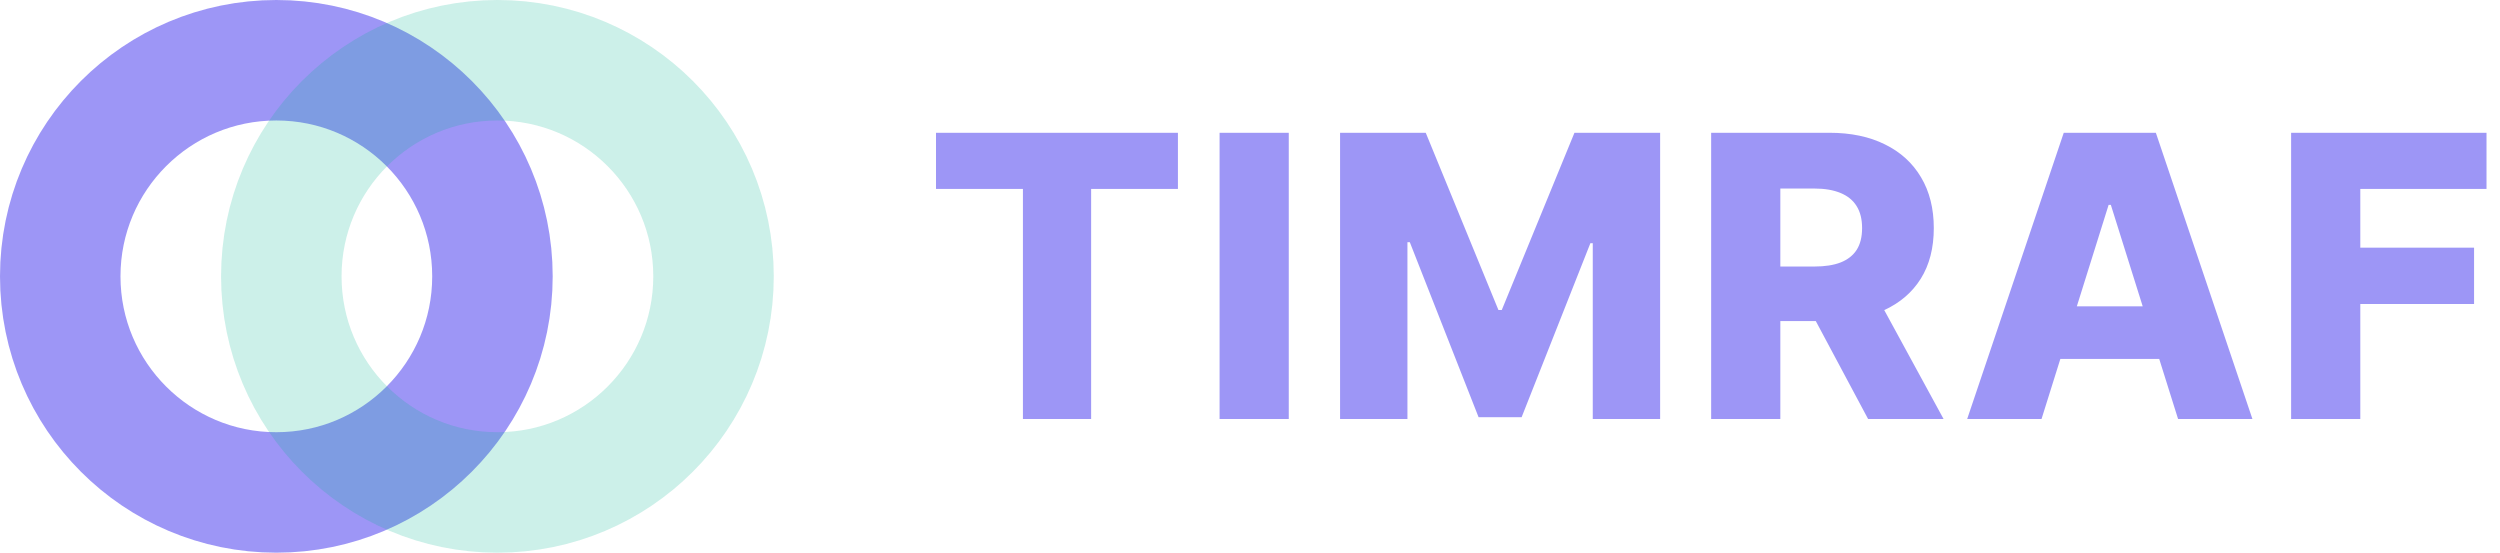
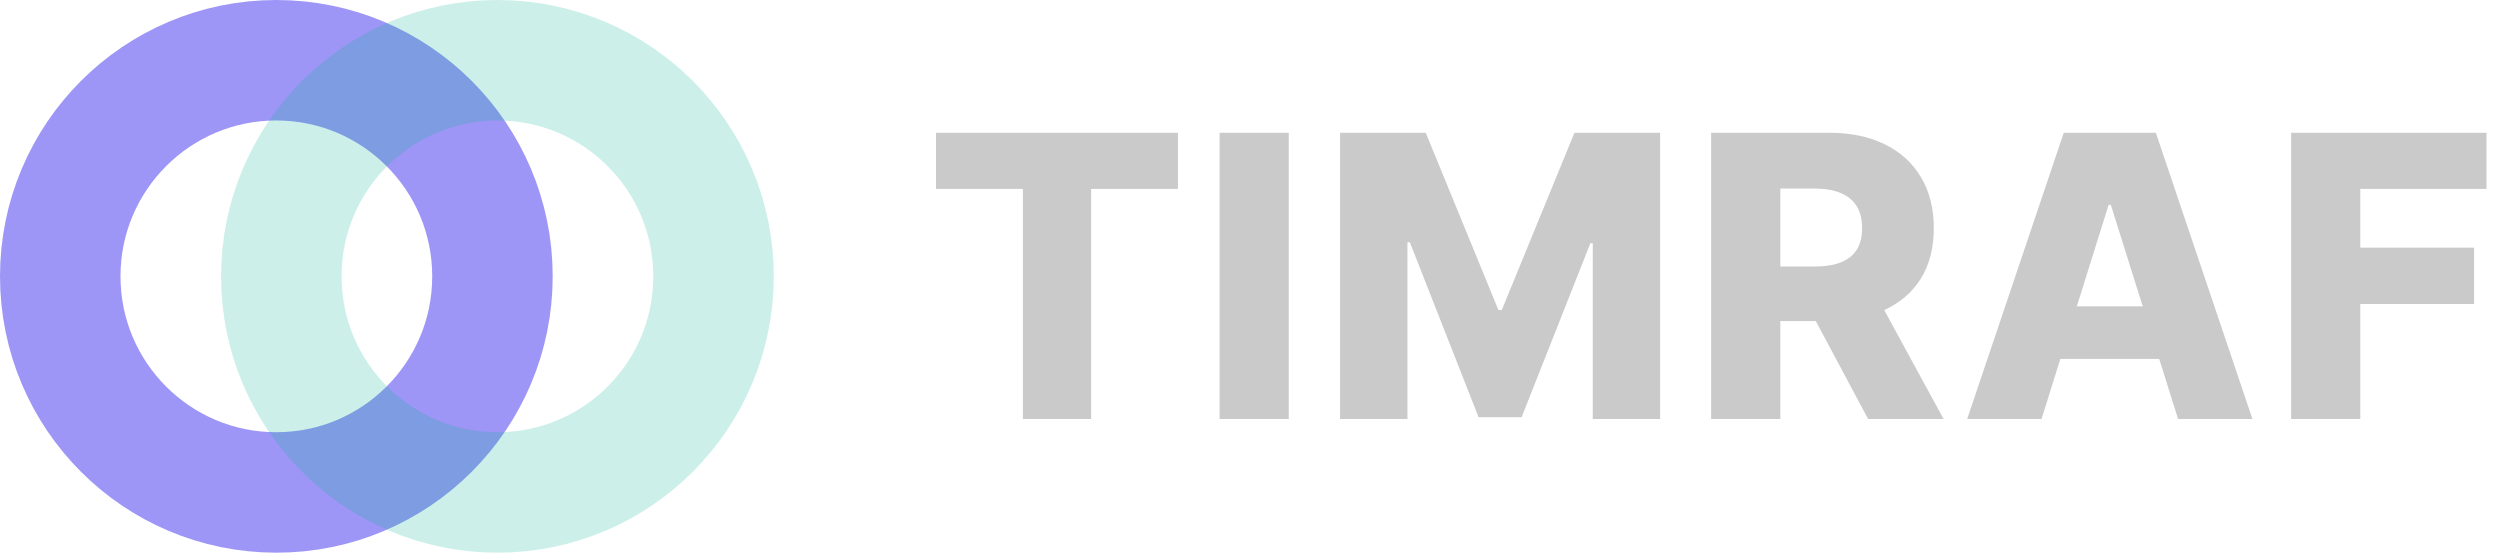
<svg xmlns="http://www.w3.org/2000/svg" width="3735" height="826" viewBox="0 0 3735 826" fill="none">
-   <path d="M1398.38 282.304V198.364H1759.82V282.304H1630.15V626H1528.25V282.304H1398.38ZM1925.42 198.364V626H1822.06V198.364H1925.42ZM2002.06 198.364H2130.06L2238.64 463.131H2243.65L2352.23 198.364H2480.23V626H2379.59V363.321H2376.04L2273.3 623.286H2208.99L2106.26 361.859H2102.71V626H2002.06V198.364ZM2556.46 626V198.364H2733.11C2765.13 198.364 2792.76 204.141 2816.01 215.695C2839.39 227.109 2857.42 243.535 2870.09 264.973C2882.76 286.271 2889.09 311.537 2889.09 340.77C2889.09 370.42 2882.62 395.616 2869.67 416.358C2856.73 436.96 2838.35 452.69 2814.55 463.548C2790.74 474.267 2762.55 479.626 2729.98 479.626H2618.27V398.192H2710.77C2726.36 398.192 2739.38 396.173 2749.82 392.136C2760.4 387.96 2768.4 381.696 2773.83 373.344C2779.26 364.852 2781.97 353.994 2781.97 340.77C2781.97 327.545 2779.26 316.618 2773.83 307.987C2768.4 299.217 2760.4 292.675 2749.82 288.359C2739.24 283.905 2726.22 281.678 2710.77 281.678H2659.82V626H2556.46ZM2797.22 430.557L2903.71 626H2790.95L2686.55 430.557H2797.22ZM3050.04 626H2938.96L3083.24 198.364H3220.85L3365.13 626H3254.05L3153.61 306.108H3150.27L3050.04 626ZM3035.22 457.702H3267.41V536.213H3035.22V457.702ZM3422.93 626V198.364H3714.85V282.304H3526.29V370.003H3696.26V454.152H3526.29V626H3422.93Z" fill="#9D96F6" />
+   <path d="M1398.38 282.304V198.364H1759.82V282.304H1630.15V626H1528.25V282.304H1398.38ZM1925.42 198.364V626H1822.06V198.364H1925.42ZM2002.06 198.364H2130.06L2238.64 463.131H2243.65L2352.23 198.364H2480.23V626H2379.59V363.321H2376.04L2273.3 623.286H2208.99L2106.26 361.859H2102.71V626H2002.06V198.364ZM2556.46 626V198.364H2733.11C2765.13 198.364 2792.76 204.141 2816.01 215.695C2839.39 227.109 2857.42 243.535 2870.09 264.973C2882.76 286.271 2889.09 311.537 2889.09 340.77C2889.09 370.42 2882.62 395.616 2869.67 416.358C2856.73 436.96 2838.35 452.69 2814.55 463.548C2790.74 474.267 2762.55 479.626 2729.98 479.626H2618.27V398.192H2710.77C2726.36 398.192 2739.38 396.173 2749.82 392.136C2760.4 387.96 2768.4 381.696 2773.83 373.344C2779.26 364.852 2781.97 353.994 2781.97 340.77C2781.97 327.545 2779.26 316.618 2773.83 307.987C2768.4 299.217 2760.4 292.675 2749.82 288.359C2739.24 283.905 2726.22 281.678 2710.77 281.678H2659.82V626H2556.46ZM2797.22 430.557L2903.71 626H2790.95L2686.55 430.557H2797.22ZM3050.04 626H2938.96L3083.24 198.364H3220.85L3365.13 626H3254.05L3153.61 306.108H3150.27L3050.04 626ZM3035.22 457.702H3267.41V536.213H3035.22V457.702ZM3422.93 626V198.364H3714.85V282.304H3526.29V370.003H3696.26V454.152H3526.29V626H3422.93Z" fill="#cacaca" />
  <circle cx="412.857" cy="412.857" r="322.857" stroke="#9D96F6" stroke-width="180" />
  <circle opacity="0.2" cx="743.143" cy="412.857" r="322.857" stroke="#00B28F" stroke-width="180" />
</svg>
